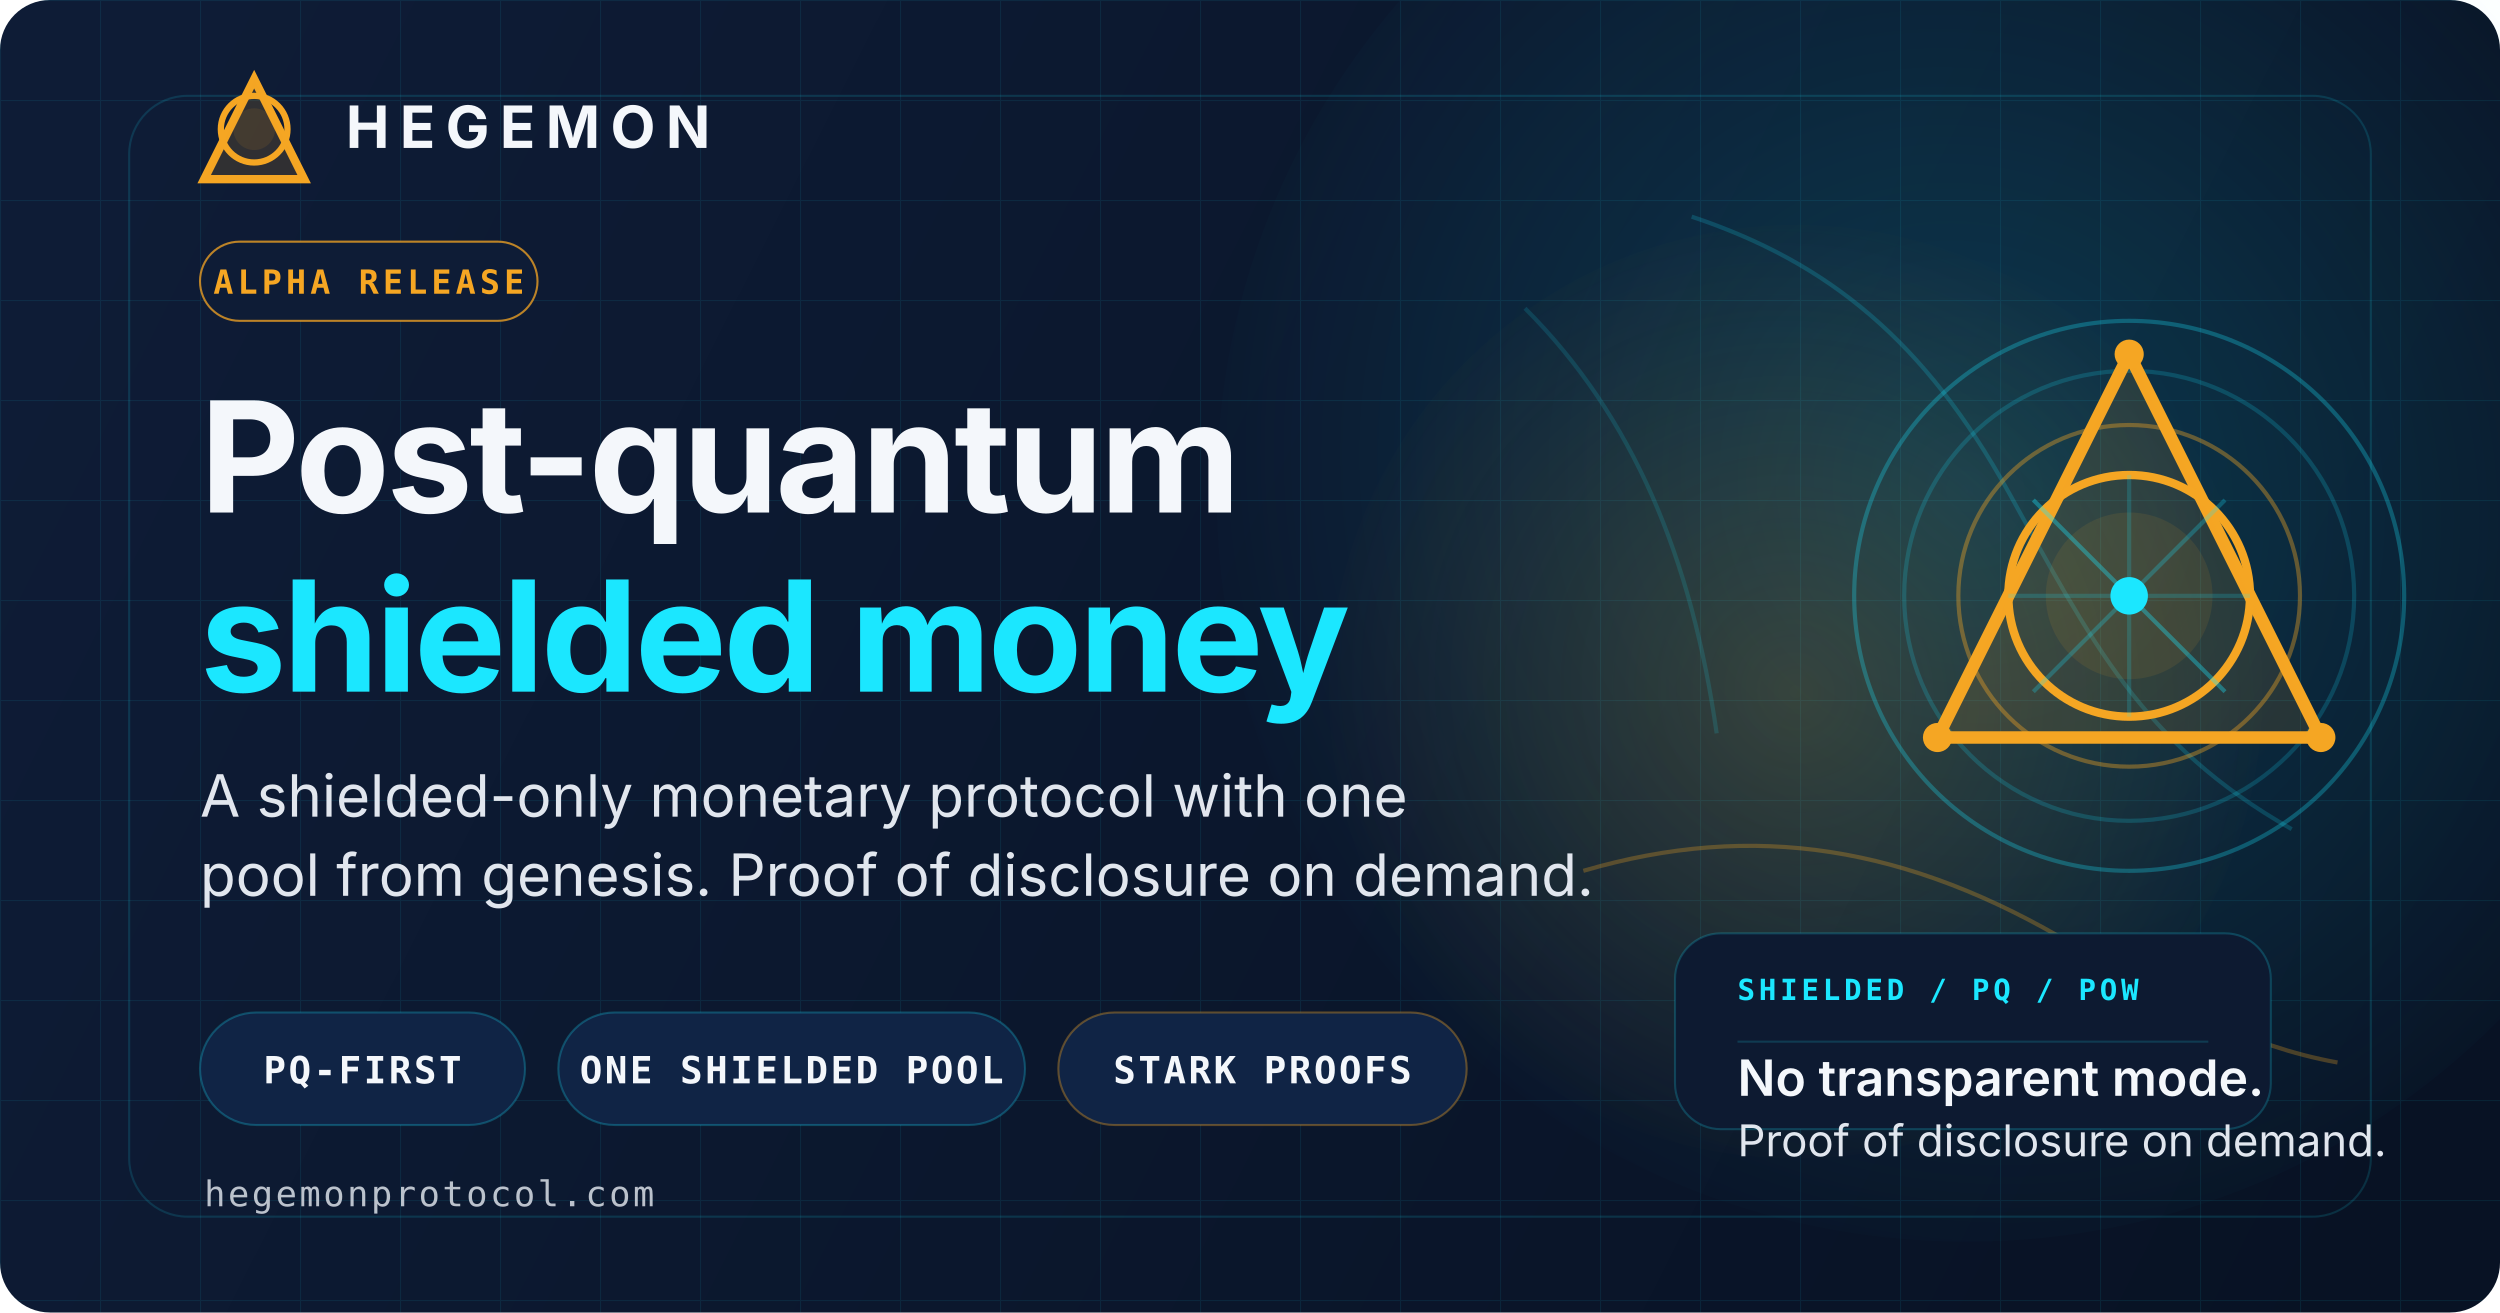
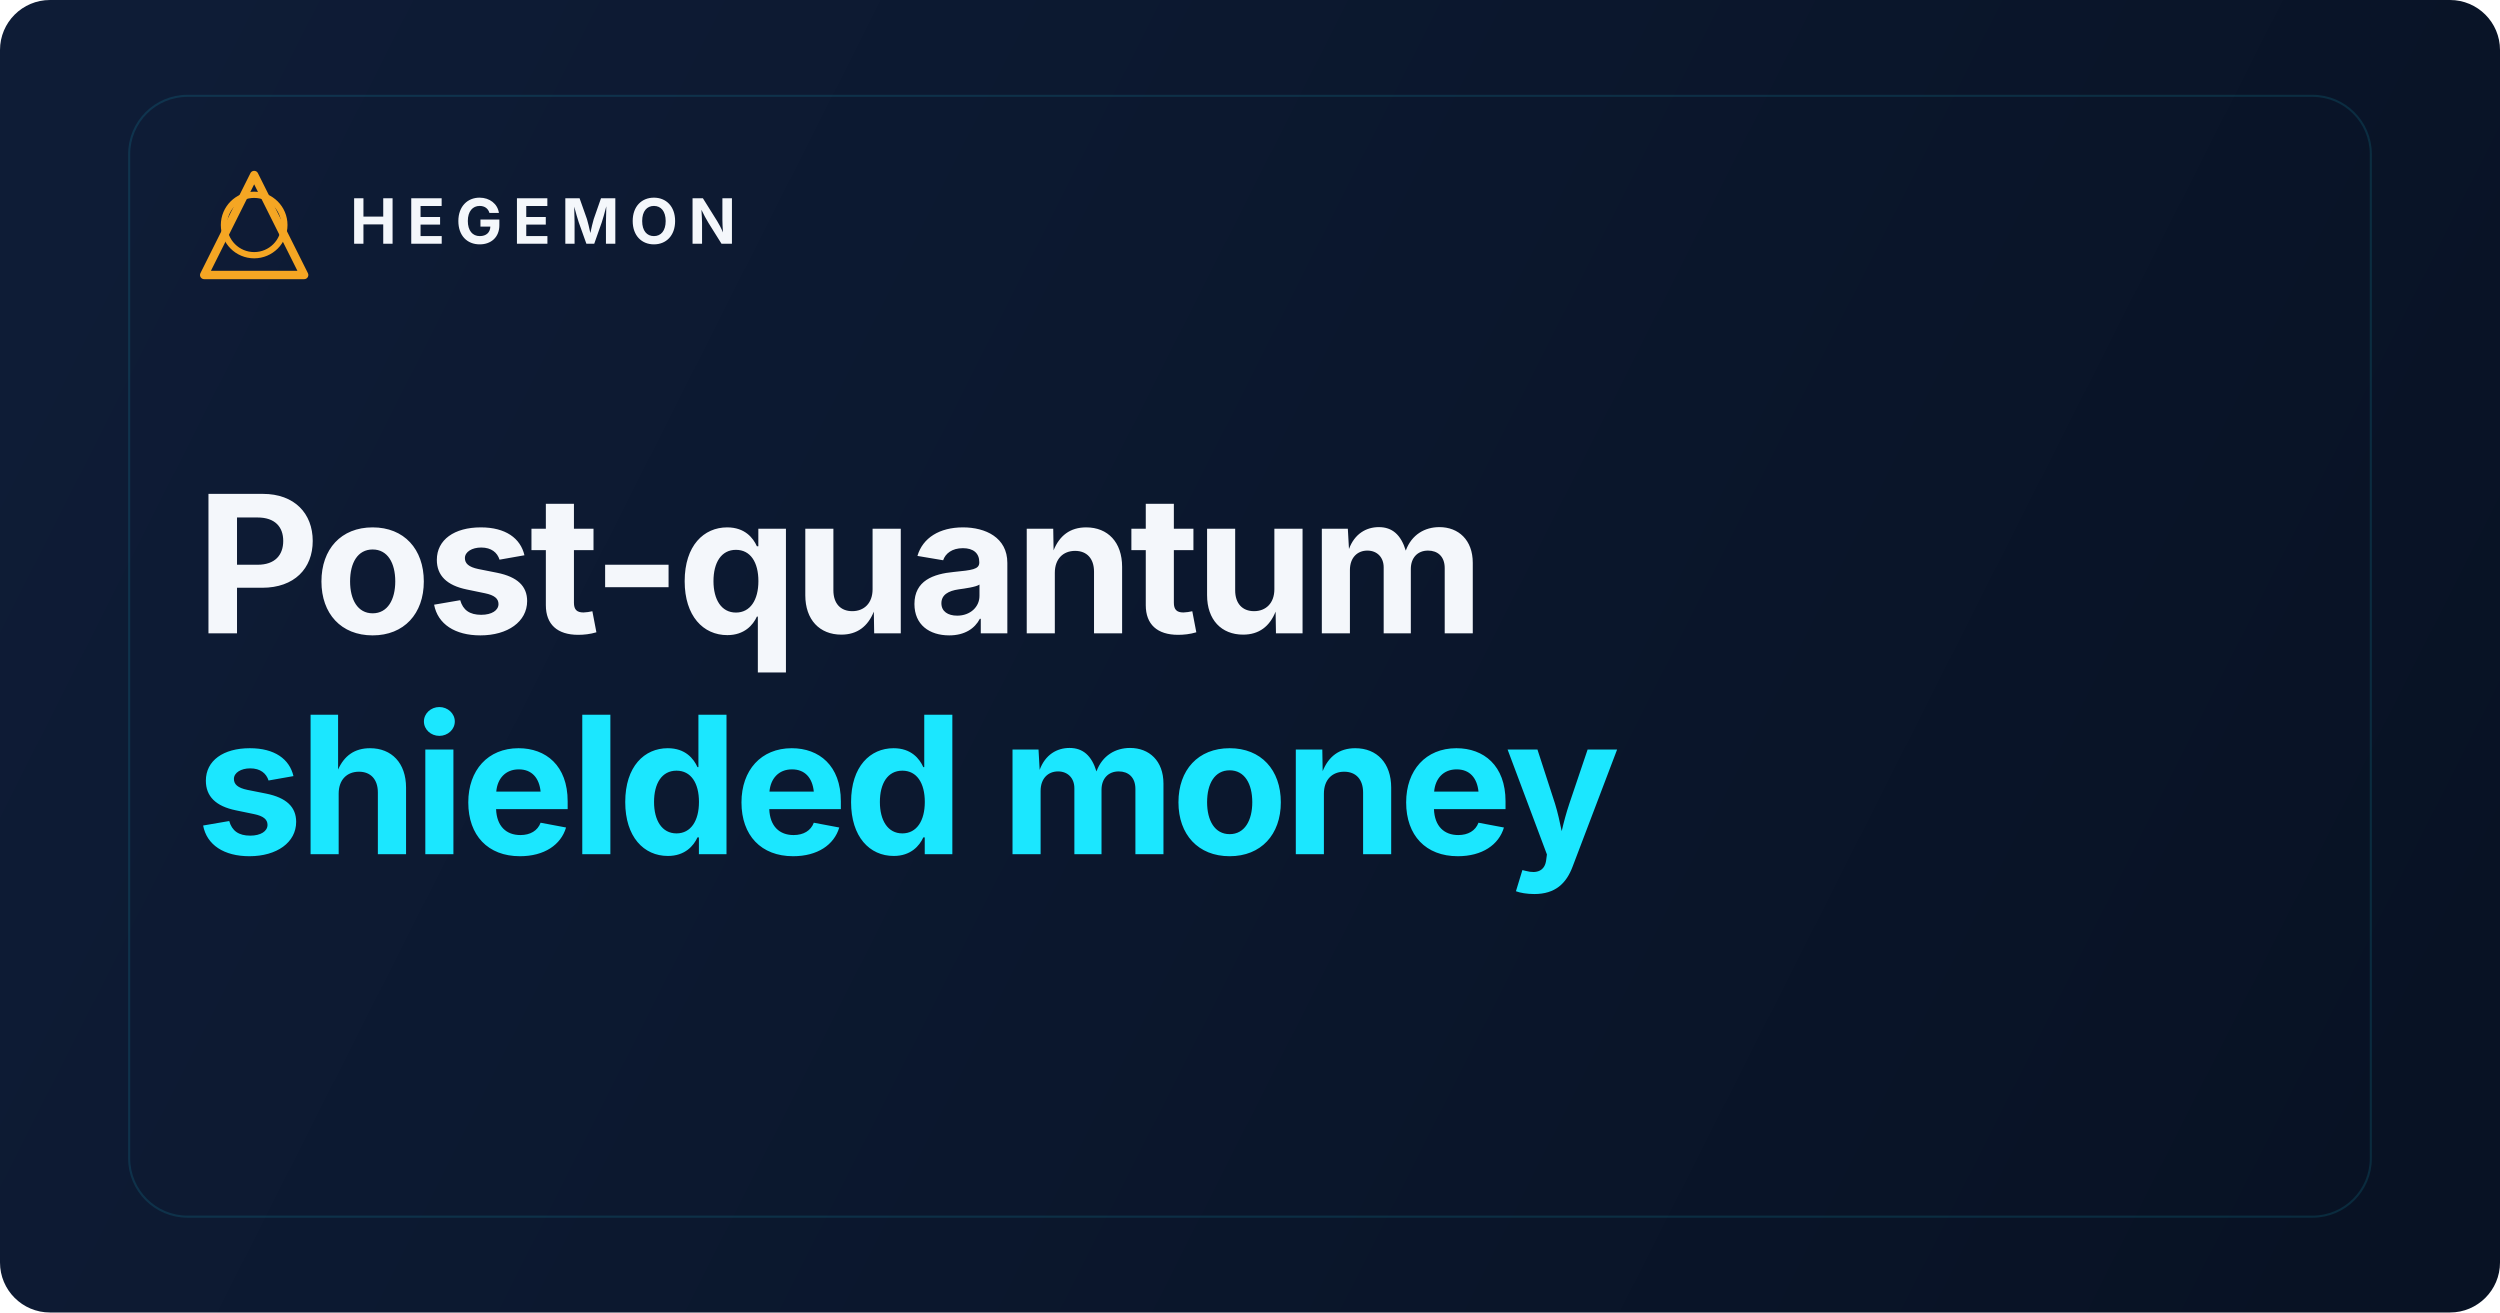
<svg xmlns="http://www.w3.org/2000/svg" width="1200" height="630" viewBox="0 0 1200 630" fill="none" role="img" aria-labelledby="title desc">
  <defs>
-     <linearGradient id="bg" x1="64" y1="44" x2="1148" y2="590" gradientUnits="userSpaceOnUse">
+     <linearGradient id="bg" x1="64" y1="44" x2="1136" y2="586" gradientUnits="userSpaceOnUse">
      <stop stop-color="#0E1C36" />
      <stop offset="1" stop-color="#081224" />
    </linearGradient>
-     <radialGradient id="glow" cx="0" cy="0" r="1" gradientUnits="userSpaceOnUse" gradientTransform="translate(944 236) rotate(140.712) scale(368.629 393.651)">
-       <stop stop-color="#1BE7FF" stop-opacity="0.18" />
-       <stop offset="1" stop-color="#1BE7FF" stop-opacity="0" />
-     </radialGradient>
-     <radialGradient id="amberGlow" cx="0" cy="0" r="1" gradientUnits="userSpaceOnUse" gradientTransform="translate(862 332) rotate(52.9767) scale(236.74 228.026)">
-       <stop stop-color="#F5A623" stop-opacity="0.18" />
-       <stop offset="1" stop-color="#F5A623" stop-opacity="0" />
-     </radialGradient>
-     <pattern id="grid" width="48" height="48" patternUnits="userSpaceOnUse">
-       <path d="M48 0H0V48" stroke="#1BE7FF" stroke-opacity="0.08" stroke-width="1" />
-     </pattern>
  </defs>
  <rect width="1200" height="630" rx="24" fill="url(#bg)" />
-   <rect width="1200" height="630" rx="24" fill="url(#grid)" />
-   <rect x="62" y="46" width="1076" height="538" rx="28" stroke="#1BE7FF" stroke-opacity="0.14" />
-   <circle cx="944" cy="236" r="360" fill="url(#glow)" />
-   <circle cx="862" cy="332" r="224" fill="url(#amberGlow)" />
-   <path d="M812 104C878 126 924 164 964 236C1004 308 1028 357 1100 398" stroke="#1BE7FF" stroke-opacity="0.18" stroke-width="2" />
-   <path d="M760 418C842 394 916 406 996 454C1042 482 1078 502 1122 510" stroke="#F5A623" stroke-opacity="0.28" stroke-width="2" />
-   <path d="M732 148C784 200 812 268 824 352" stroke="#1BE7FF" stroke-opacity="0.14" stroke-width="2" />
-   <g>
-     <path d="M98 86L122 38L146 86Z" fill="none" stroke="#F5A623" stroke-width="4" />
-     <path d="M98 86L122 38L146 86Z" fill="#F5A623" fill-opacity="0.15" />
-     <circle cx="122" cy="62" r="16" fill="none" stroke="#F5A623" stroke-width="3" />
-     <circle cx="122" cy="62" r="10" fill="#F5A623" fill-opacity="0.1" />
-     <text x="166" y="71" fill="#F4F7FB" font-family="Space Grotesk, Inter, Helvetica Neue, Arial, sans-serif" font-size="28" font-weight="700" letter-spacing="5">HEGEMON</text>
+   <rect x="62" y="46" width="1076" height="538" rx="28" stroke="#1BE7FF" stroke-opacity="0.12" />
+   <g transform="translate(98 84)">
+     <path d="M0 48L24 0L48 48Z" fill="none" stroke="#F5A623" stroke-width="4" stroke-linejoin="round" />
+     <circle cx="24" cy="24" r="14.5" stroke="#F5A623" stroke-width="3" />
+     <text x="70" y="33" fill="#F4F7FB" font-family="Space Grotesk, Inter, Helvetica Neue, Arial, sans-serif" font-size="30" font-weight="700" letter-spacing="5">HEGEMON</text>
  </g>
-   <g>
-     <rect x="96" y="116" width="162" height="38" rx="19" fill="#0E1C36" stroke="#F5A623" stroke-opacity="0.75" />
-     <text x="177" y="141" fill="#F5A623" font-family="JetBrains Mono, SFMono-Regular, Menlo, monospace" font-size="16" font-weight="700" letter-spacing="2" text-anchor="middle">ALPHA RELEASE</text>
-   </g>
-   <text fill="#F4F7FB" font-family="Space Grotesk, Inter, Helvetica Neue, Arial, sans-serif" font-size="74" font-weight="700" letter-spacing="-1.6">
-     <tspan x="96" y="246">Post-quantum</tspan>
-     <tspan x="96" y="332" fill="#1BE7FF">shielded money</tspan>
+   <text fill="#F4F7FB" font-family="Space Grotesk, Inter, Helvetica Neue, Arial, sans-serif" font-size="92" font-weight="700" letter-spacing="-2.2">
+     <tspan x="94" y="304">Post-quantum</tspan>
+     <tspan x="94" y="410" fill="#1BE7FF">shielded money</tspan>
  </text>
-   <text fill="#E1E6EE" font-family="Space Grotesk, Inter, Helvetica Neue, Arial, sans-serif" font-size="28" font-weight="400">
-     <tspan x="96" y="392">A shielded-only monetary protocol with one</tspan>
-     <tspan x="96" y="430">pool from genesis. Proof of disclosure on demand.</tspan>
-   </text>
-   <g>
-     <rect x="96" y="486" width="156" height="54" rx="27" fill="#102445" stroke="#1BE7FF" stroke-opacity="0.25" />
-     <text x="174" y="520" fill="#F4F7FB" font-family="JetBrains Mono, SFMono-Regular, Menlo, monospace" font-size="18" font-weight="700" letter-spacing="1.2" text-anchor="middle">PQ-FIRST</text>
-     <rect x="268" y="486" width="224" height="54" rx="27" fill="#102445" stroke="#1BE7FF" stroke-opacity="0.25" />
-     <text x="380" y="520" fill="#F4F7FB" font-family="JetBrains Mono, SFMono-Regular, Menlo, monospace" font-size="18" font-weight="700" letter-spacing="1.2" text-anchor="middle">ONE SHIELDED POOL</text>
-     <rect x="508" y="486" width="196" height="54" rx="27" fill="#102445" stroke="#F5A623" stroke-opacity="0.35" />
-     <text x="606" y="520" fill="#F4F7FB" font-family="JetBrains Mono, SFMono-Regular, Menlo, monospace" font-size="18" font-weight="700" letter-spacing="1.2" text-anchor="middle">STARK PROOFS</text>
-   </g>
-   <g transform="translate(842 126)">
-     <circle cx="180" cy="160" r="132" fill="none" stroke="#1BE7FF" stroke-opacity="0.28" stroke-width="2" />
-     <circle cx="180" cy="160" r="108" fill="none" stroke="#1BE7FF" stroke-opacity="0.18" stroke-width="2" />
-     <circle cx="180" cy="160" r="82" fill="none" stroke="#F5A623" stroke-opacity="0.38" stroke-width="2" />
-     <path d="M180 44L88 228H272L180 44Z" fill="none" stroke="#F5A623" stroke-width="6" />
-     <path d="M180 44L88 228H272L180 44Z" fill="#F5A623" fill-opacity="0.12" />
-     <circle cx="180" cy="160" r="58" fill="none" stroke="#F5A623" stroke-width="4" />
-     <circle cx="180" cy="160" r="40" fill="#F5A623" fill-opacity="0.09" />
-     <path d="M134 114L226 206" stroke="#1BE7FF" stroke-opacity="0.35" stroke-width="2" />
-     <path d="M134 206L226 114" stroke="#1BE7FF" stroke-opacity="0.25" stroke-width="2" />
-     <path d="M180 102V218" stroke="#1BE7FF" stroke-opacity="0.18" stroke-width="2" />
-     <path d="M122 160H238" stroke="#1BE7FF" stroke-opacity="0.18" stroke-width="2" />
-     <circle cx="180" cy="44" r="7" fill="#F5A623" />
-     <circle cx="88" cy="228" r="7" fill="#F5A623" />
-     <circle cx="272" cy="228" r="7" fill="#F5A623" />
-     <circle cx="180" cy="160" r="9" fill="#1BE7FF" />
-   </g>
-   <g>
-     <rect x="804" y="448" width="286" height="94" rx="22" fill="#0D1A31" stroke="#1BE7FF" stroke-opacity="0.2" />
-     <text x="834" y="480" fill="#1BE7FF" font-family="JetBrains Mono, SFMono-Regular, Menlo, monospace" font-size="14" font-weight="700" letter-spacing="1.8">SHIELDED / PQ / POW</text>
-     <path d="M834 500H1060" stroke="#1BE7FF" stroke-opacity="0.16" />
-     <text x="834" y="526" fill="#F4F7FB" font-family="Space Grotesk, Inter, Helvetica Neue, Arial, sans-serif" font-size="24" font-weight="600">No transparent mode.</text>
-     <text x="834" y="555" fill="#E1E6EE" font-family="Space Grotesk, Inter, Helvetica Neue, Arial, sans-serif" font-size="21">Proof of disclosure on demand.</text>
-   </g>
-   <text x="98" y="579" fill="#E1E6EE" fill-opacity="0.82" font-family="JetBrains Mono, SFMono-Regular, Menlo, monospace" font-size="17" font-weight="500" letter-spacing="1.2">hegemonprotocol.com</text>
</svg>
